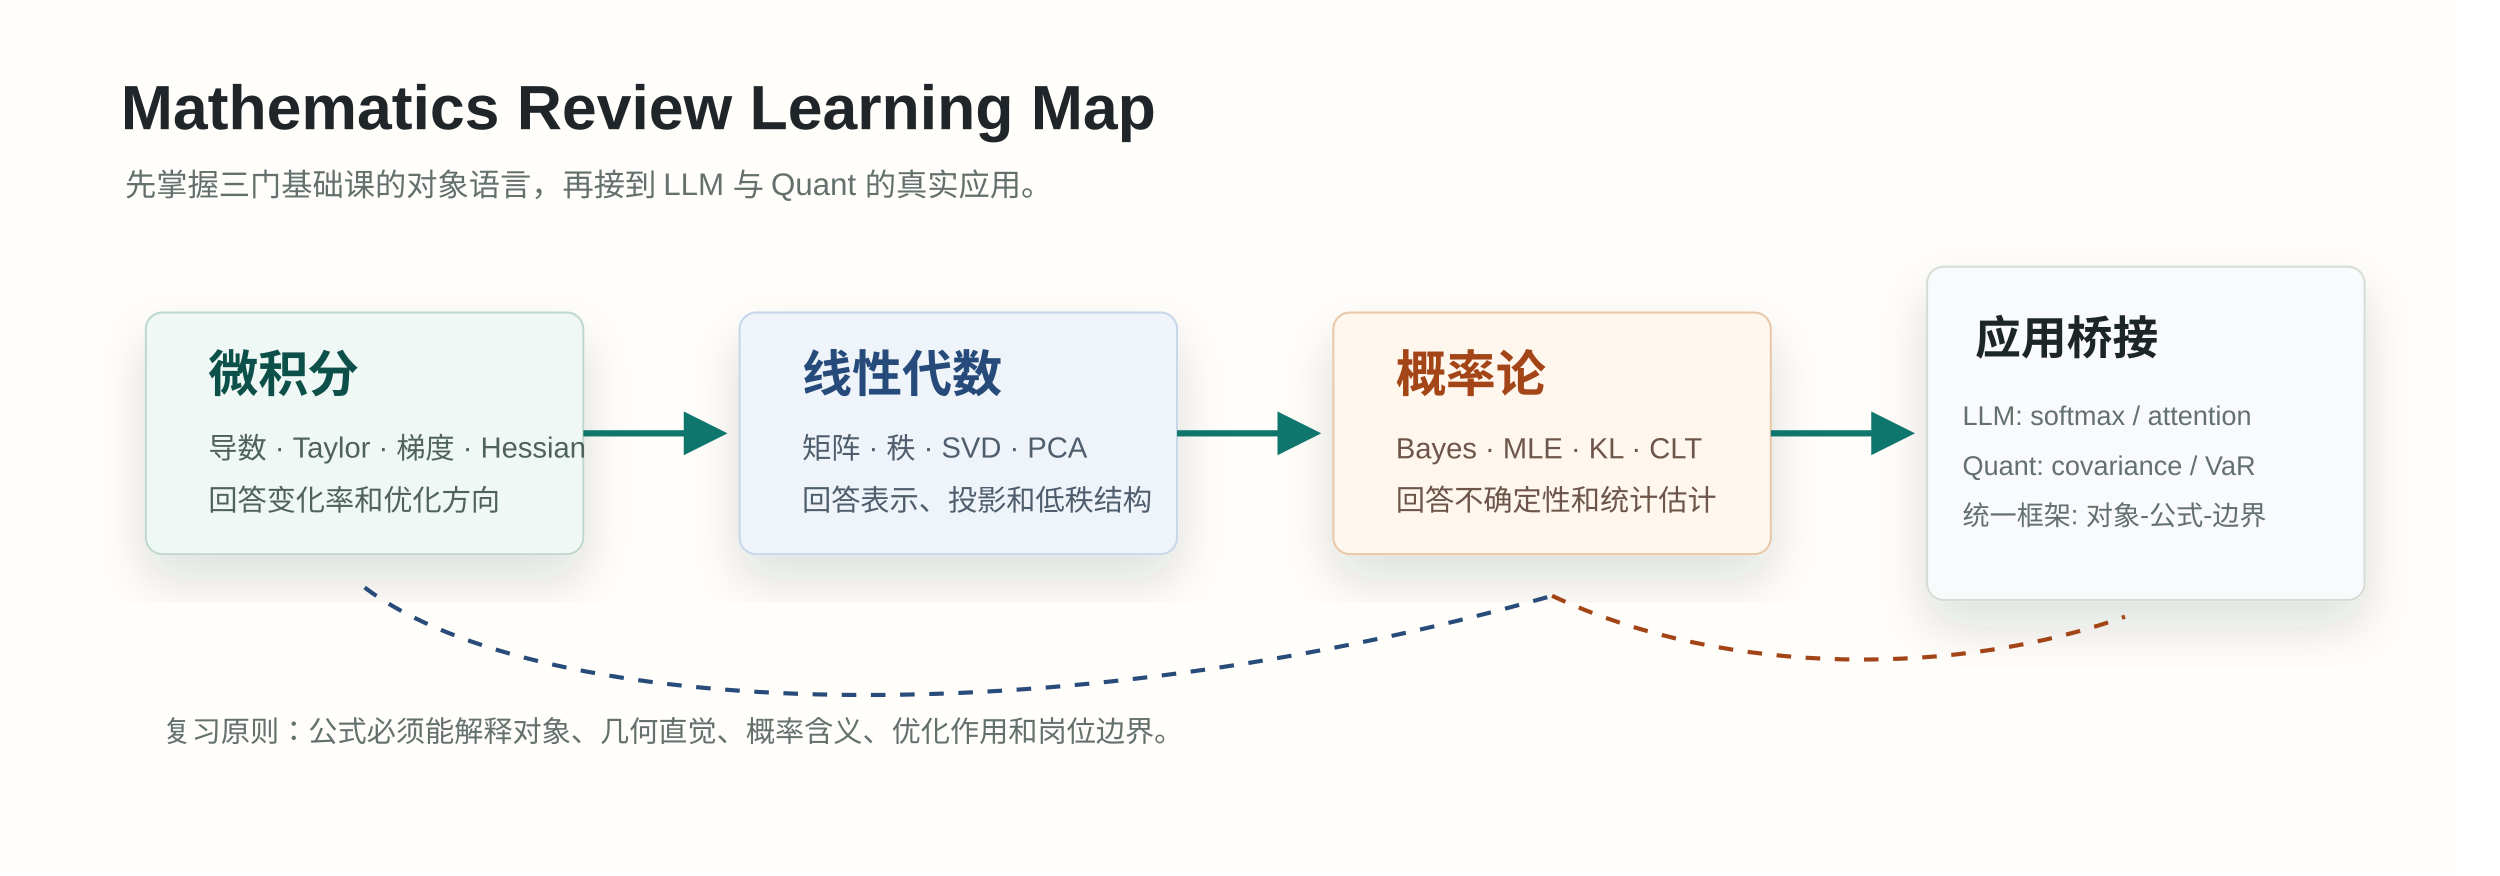
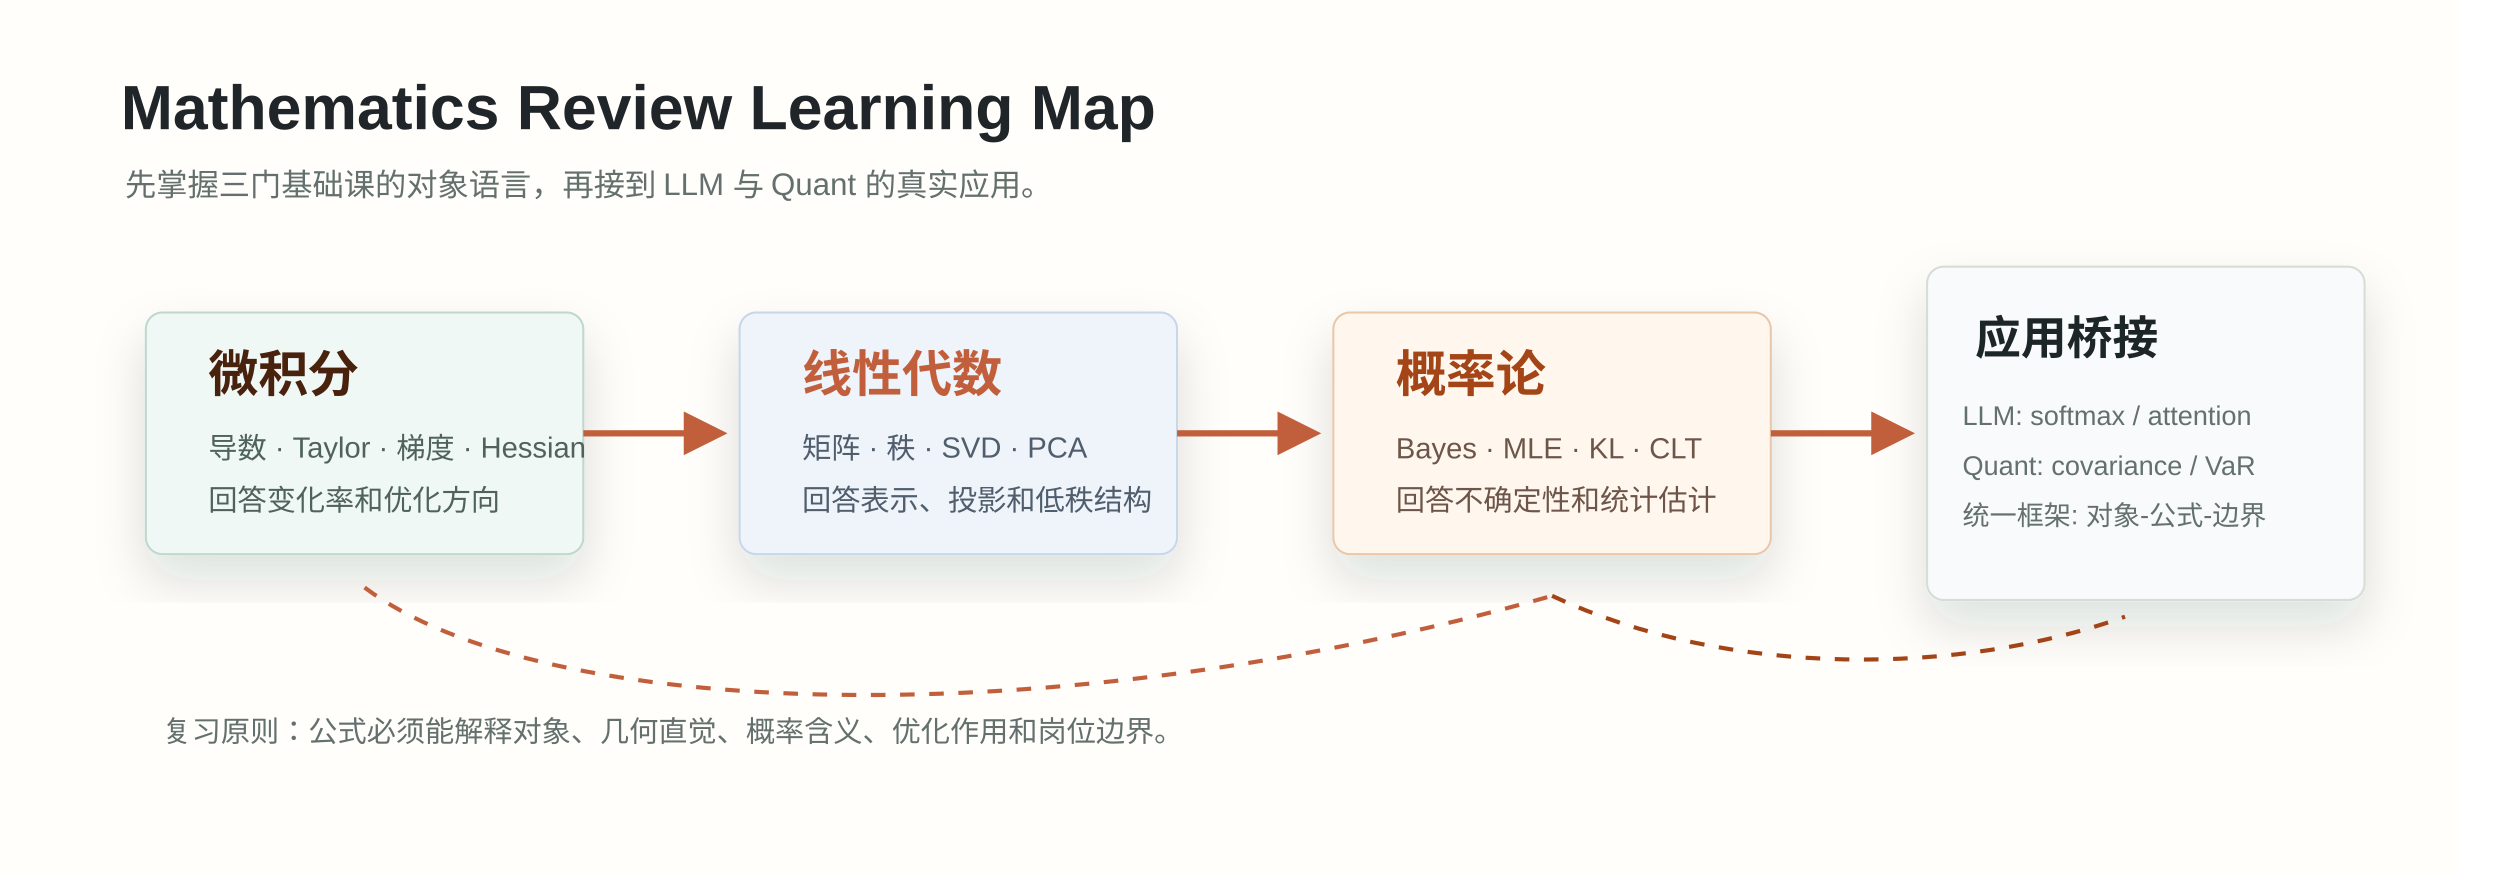
<svg xmlns="http://www.w3.org/2000/svg" viewBox="0 0 1200 420" role="img" aria-labelledby="title desc">
  <rect width="1180" height="420" fill="#fffefb" />
  <defs>
    <marker id="arrow" viewBox="0 0 10 10" refX="8" refY="5" markerWidth="7" markerHeight="7" orient="auto-start-reverse">
-       <path d="M 0 0 L 10 5 L 0 10 z" fill="#0f766e" />
+       <path d="M 0 0 L 10 5 L 0 10 z" fill="#c15f3c" />
    </marker>
    <filter id="shadow" x="-20%" y="-20%" width="140%" height="140%">
      <feDropShadow dx="0" dy="12" stdDeviation="12" flood-color="#1f2528" flood-opacity="0.14" />
    </filter>
  </defs>
  <text x="58" y="62" font-family="PingFang SC, Arial" font-size="30" font-weight="800" fill="#1f2528">Mathematics Review Learning Map</text>
  <text x="60" y="94" font-family="PingFang SC, Arial" font-size="15" fill="#63706d">先掌握三门基础课的对象语言，再接到 LLM 与 Quant 的真实应用。</text>
  <g filter="url(#shadow)">
    <rect x="70" y="150" width="210" height="116" rx="8" fill="#eff8f4" stroke="#bfd8ce" />
-     <text x="100" y="188" font-family="PingFang SC, Arial" font-size="24" font-weight="800" fill="#0b4f4a">微积分</text>
+     <text x="100" y="188" font-family="PingFang SC, Arial" font-size="24" font-weight="800" fill="#492011">微积分</text>
    <text x="100" y="220" font-family="PingFang SC, Arial" font-size="14" fill="#4f625b">导数 · Taylor · 梯度 · Hessian</text>
    <text x="100" y="245" font-family="PingFang SC, Arial" font-size="14" fill="#4f625b">回答变化率和优化方向</text>
  </g>
  <g filter="url(#shadow)">
    <rect x="355" y="150" width="210" height="116" rx="8" fill="#eef4fa" stroke="#c7d6e8" />
-     <text x="385" y="188" font-family="PingFang SC, Arial" font-size="24" font-weight="800" fill="#284b7a">线性代数</text>
+     <text x="385" y="188" font-family="PingFang SC, Arial" font-size="24" font-weight="800" fill="#c15f3c">线性代数</text>
    <text x="385" y="220" font-family="PingFang SC, Arial" font-size="14" fill="#4f5d6d">矩阵 · 秩 · SVD · PCA</text>
    <text x="385" y="245" font-family="PingFang SC, Arial" font-size="14" fill="#4f5d6d">回答表示、投影和低秩结构</text>
  </g>
  <g filter="url(#shadow)">
    <rect x="640" y="150" width="210" height="116" rx="8" fill="#fff7ed" stroke="#e8c7aa" />
    <text x="670" y="188" font-family="PingFang SC, Arial" font-size="24" font-weight="800" fill="#a34416">概率论</text>
    <text x="670" y="220" font-family="PingFang SC, Arial" font-size="14" fill="#6d5548">Bayes · MLE · KL · CLT</text>
    <text x="670" y="245" font-family="PingFang SC, Arial" font-size="14" fill="#6d5548">回答不确定性和统计估计</text>
  </g>
  <g filter="url(#shadow)">
    <rect x="925" y="128" width="210" height="160" rx="8" fill="#f8fafc" stroke="#d5ddd5" />
    <text x="948" y="170" font-family="PingFang SC, Arial" font-size="22" font-weight="800" fill="#1f2528">应用桥接</text>
    <text x="942" y="204" font-family="PingFang SC, Arial" font-size="13" fill="#63706d">LLM: softmax / attention</text>
    <text x="942" y="228" font-family="PingFang SC, Arial" font-size="13" fill="#63706d">Quant: covariance / VaR</text>
    <text x="942" y="252" font-family="PingFang SC, Arial" font-size="13" fill="#63706d">统一框架: 对象-公式-边界</text>
  </g>
-   <path d="M280 208 H345" stroke="#0f766e" stroke-width="3" marker-end="url(#arrow)" />
-   <path d="M565 208 H630" stroke="#0f766e" stroke-width="3" marker-end="url(#arrow)" />
-   <path d="M850 208 H915" stroke="#0f766e" stroke-width="3" marker-end="url(#arrow)" />
-   <path d="M175 282 C260 346 505 354 745 286" fill="none" stroke="#284b7a" stroke-width="2" stroke-dasharray="7 7" />
+   <path d="M280 208 H345" stroke="#c15f3c" stroke-width="3" marker-end="url(#arrow)" />
+   <path d="M565 208 H630" stroke="#c15f3c" stroke-width="3" marker-end="url(#arrow)" />
+   <path d="M850 208 H915" stroke="#c15f3c" stroke-width="3" marker-end="url(#arrow)" />
+   <path d="M175 282 C260 346 505 354 745 286" fill="none" stroke="#c15f3c" stroke-width="2" stroke-dasharray="7 7" />
  <path d="M745 286 C830 326 942 324 1020 296" fill="none" stroke="#a34416" stroke-width="2" stroke-dasharray="7 7" />
  <text x="78" y="356" font-family="PingFang SC, Arial" font-size="14" fill="#63706d">复习原则：公式必须能解释对象、几何直觉、概率含义、优化作用和岗位边界。</text>
</svg>
